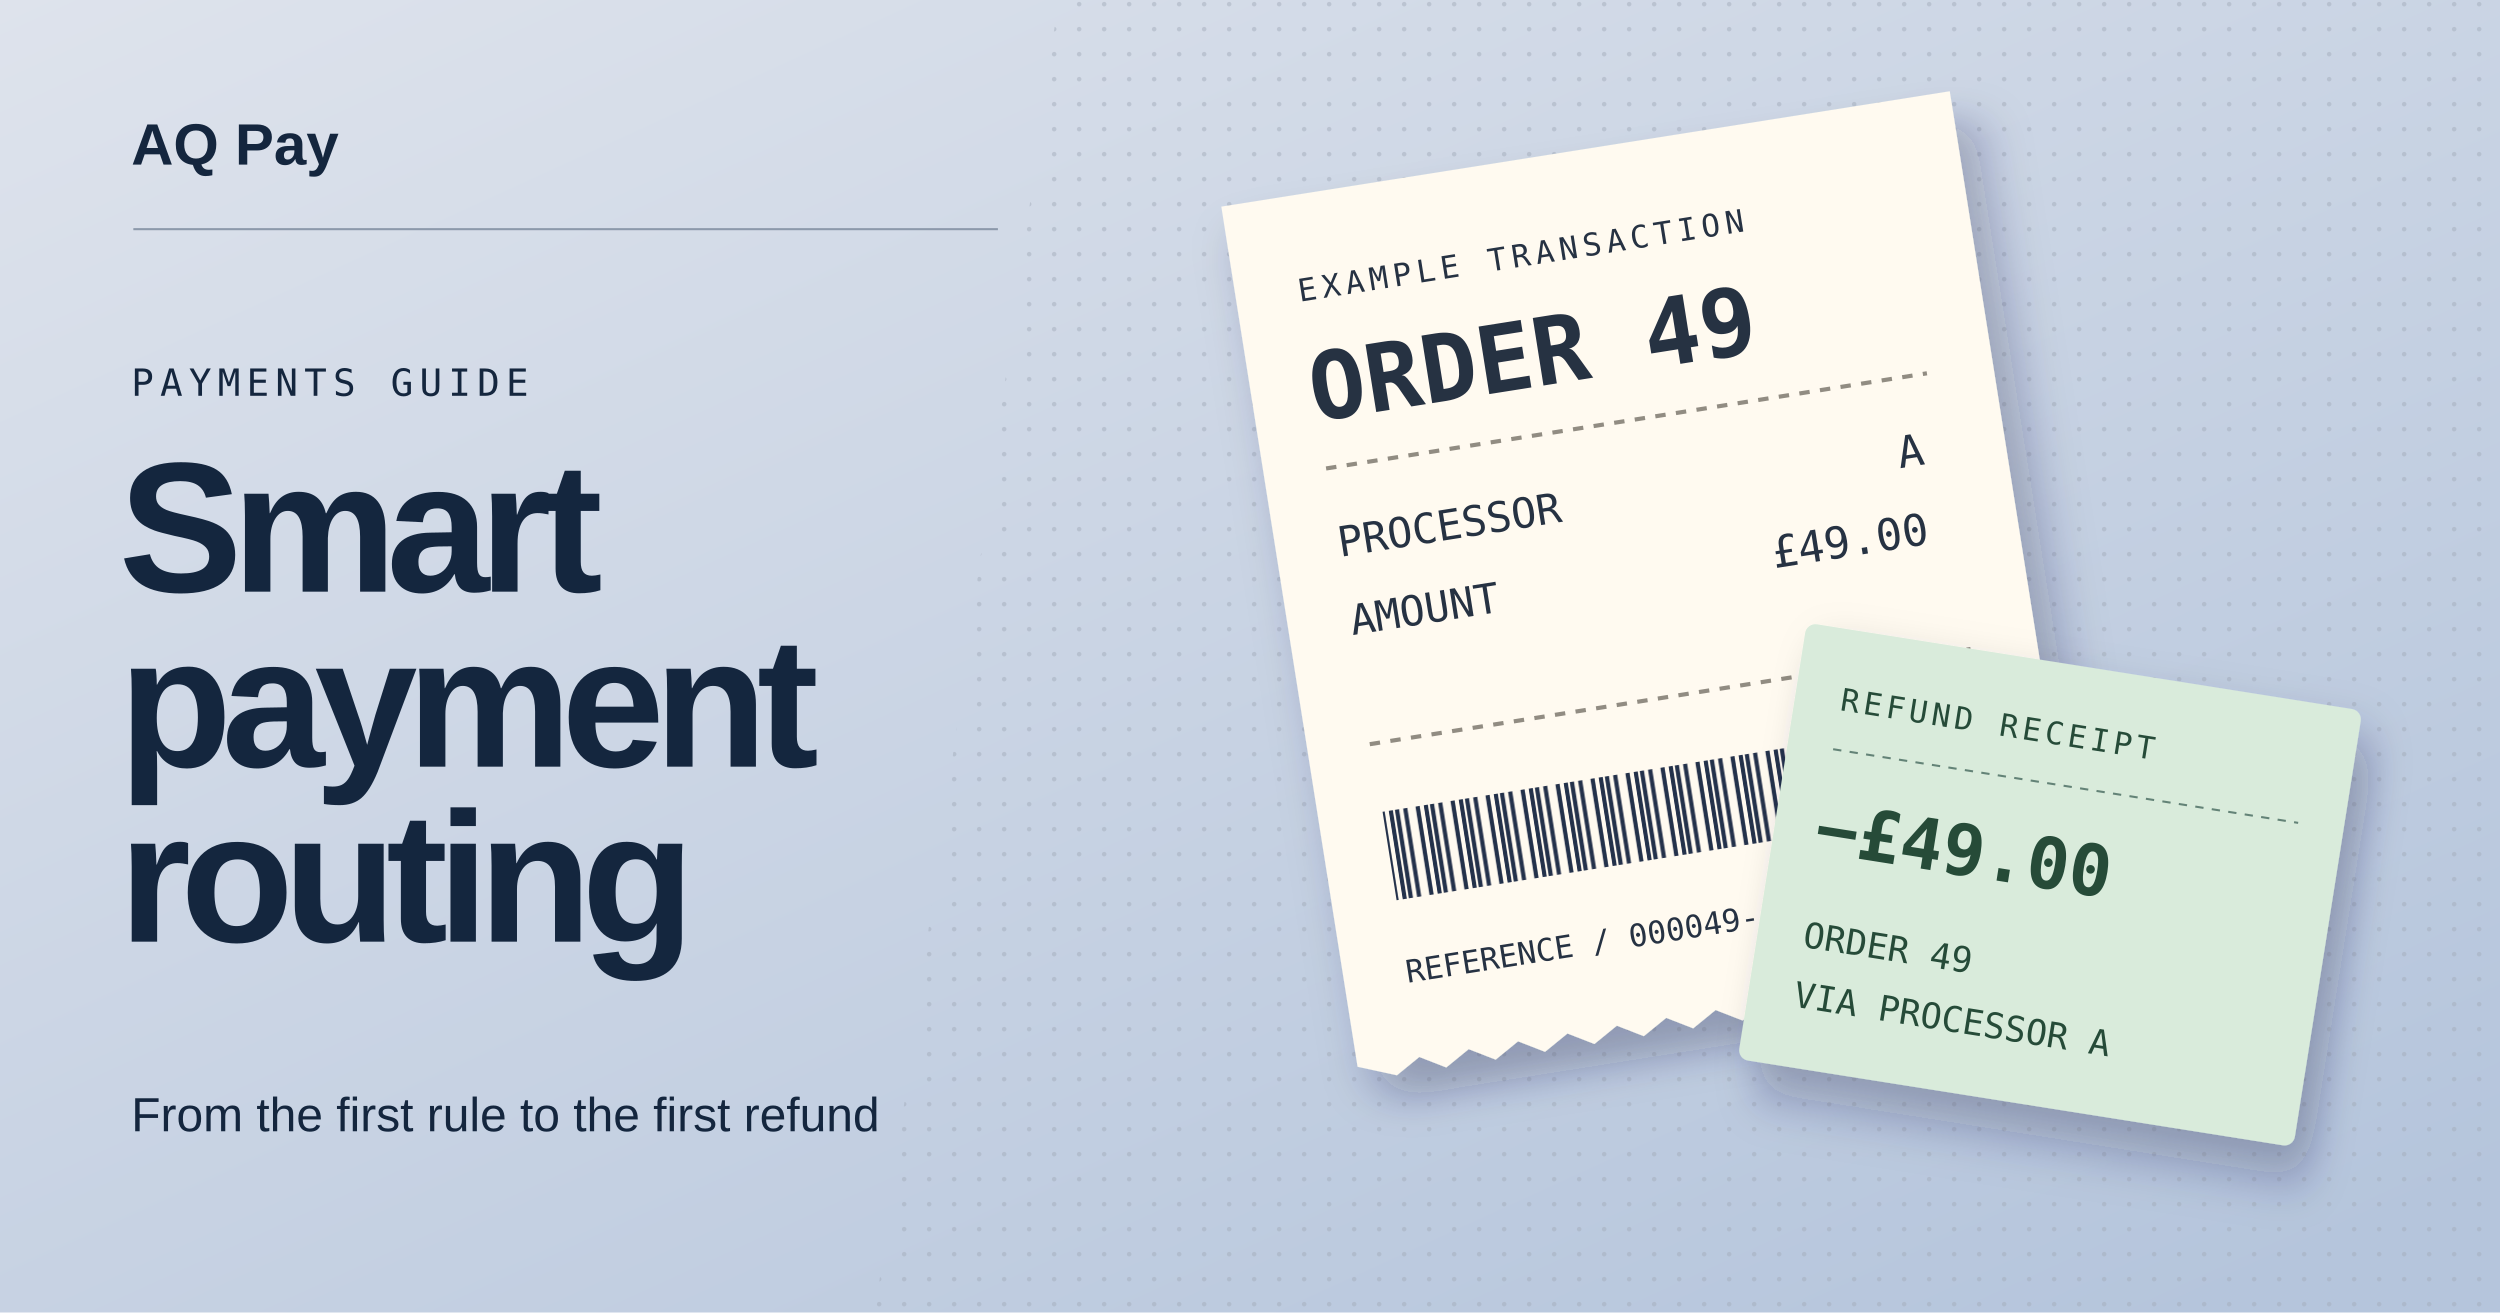
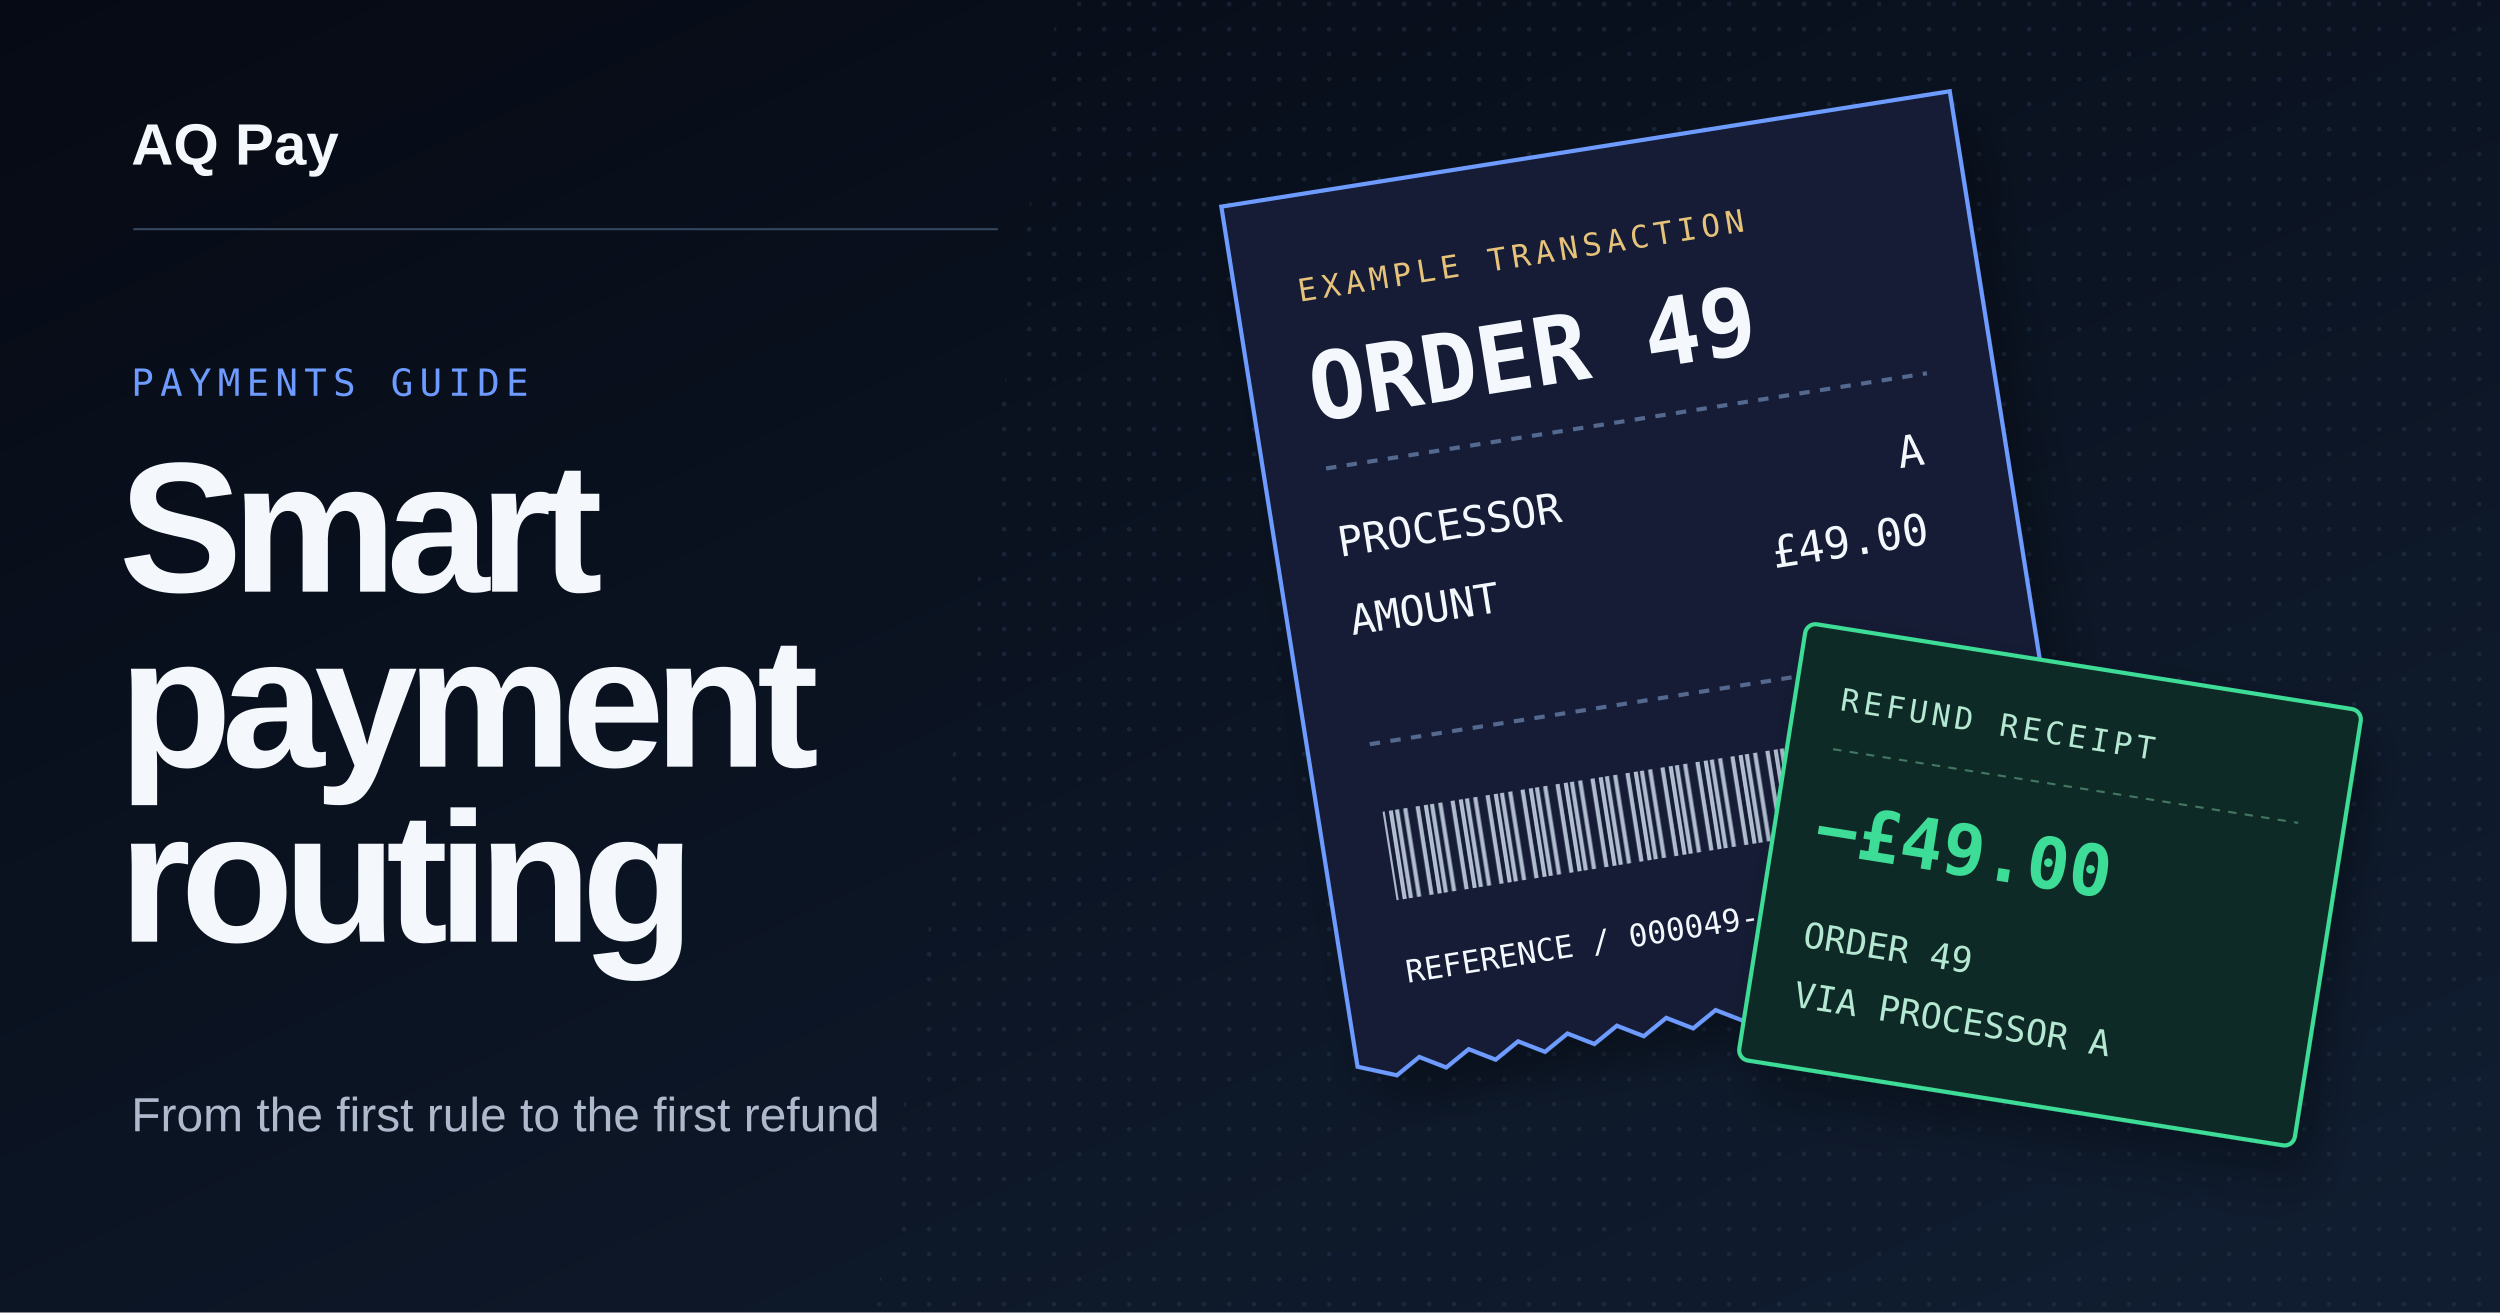
<svg xmlns="http://www.w3.org/2000/svg" viewBox="0 0 1200 630" width="1200" height="630">
  <defs>
    <pattern id="dots" width="12" height="12" patternUnits="userSpaceOnUse">
-       <circle cx="2" cy="2" r="1.1" fill="#a4adbb" />
+       <circle cx="2" cy="2" r="1.1" fill="#25364e" />
    </pattern>
    <linearGradient id="desk" x2=".88" y2="1">
-       <stop stop-color="#dee3ec" />
-       <stop offset="1" stop-color="#b5c5dc" />
+       <stop stop-color="#060A14" />
+       <stop offset="1" stop-color="#101d30" />
    </linearGradient>
    <filter id="shadow" x="-45%" y="-35%" width="210%" height="205%">
-       <feDropShadow dx="9" dy="14" stdDeviation="11" flood-color="#182b49" flood-opacity=".30" />
+       <feDropShadow dx="9" dy="14" stdDeviation="11" flood-color="#02050b" flood-opacity=".30" />
    </filter>
    <pattern id="barcode" width="17" height="33" patternUnits="userSpaceOnUse">
-       <path d="M1 0v33m3-33v33m4-33v33m6-33v33" stroke="#24304a" stroke-width="2" />
+       <path d="M1 0v33m3-33v33m4-33v33m6-33v33" stroke="#AEB9CC" stroke-width="2" />
    </pattern>
  </defs>
  <rect width="1200" height="630" fill="url(#desk)" />
  <path d="M508 0h692v630H420z" fill="url(#dots)" opacity=".5" />
-   <g font-family="Arial,sans-serif" fill="#14263e">
+   <g font-family="Arial,sans-serif" fill="#F4F7FC">
    <text x="63" y="79" font-size="28" font-weight="700">AQ Pay</text>
-     <path d="M64 110h415" stroke="#8c99ab" />
-     <text x="63" y="190" font-family="monospace" font-size="18" letter-spacing="3">PAYMENTS GUIDE</text>
+     <path d="M64 110h415" stroke="#35465f" />
+     <text x="63" y="190" font-family="monospace" font-size="18" letter-spacing="3" fill="#6E9BFF">PAYMENTS GUIDE</text>
    <text x="57" y="284" font-size="89" font-weight="700" letter-spacing="-5">Smart</text>
    <text x="57" y="368" font-size="89" font-weight="700" letter-spacing="-5">payment</text>
    <text x="57" y="452" font-size="89" font-weight="700" letter-spacing="-5">routing</text>
-     <text x="63" y="543" font-size="23">From the first rule to the first refund</text>
+     <text x="63" y="543" font-size="23" fill="#AEB9CC">From the first rule to the first refund</text>
  </g>
  <g transform="translate(617 70) rotate(-9 170 210)" filter="url(#shadow)">
-     <path d="M0 0h354v425l-12-7-12 7-12-7-12 7-12-7-12 7-12-7-12 7-12-7-12 7-12-7-12 7-12-7-12 7-12-7-12 7-12-7-12 7-12-7-12 7-12-7-12 7-12-7-12 7-12-7-12 7-12-7-12 7-18-7z" fill="#fffaf0" />
-     <g fill="#263143" font-family="monospace">
-       <text x="30" y="51" font-size="15" letter-spacing="2.5">EXAMPLE TRANSACTION</text>
+     <path d="M0 0h354v425l-12-7-12 7-12-7-12 7-12-7-12 7-12-7-12 7-12-7-12 7-12-7-12 7-12-7-12 7-12-7-12 7-12-7-12 7-12-7-12 7-12-7-12 7-12-7-12 7-12-7-12 7-12-7-12 7-18-7z" fill="#131D36" stroke="#6E9BFF" stroke-width="2" />
+     <g fill="#F4F7FC" font-family="monospace">
+       <text x="30" y="51" font-size="15" letter-spacing="2.5" fill="#E6C27A">EXAMPLE TRANSACTION</text>
      <text x="28" y="109" font-size="45" font-weight="bold">ORDER 49</text>
-       <path d="M30 132h292m-292 134h292" stroke="#918c82" stroke-width="2" stroke-dasharray="5 5" />
+       <path d="M30 132h292m-292 134h292" stroke="#54678d" stroke-width="2" stroke-dasharray="5 5" />
      <text x="30" y="175" font-size="20">PROCESSOR</text>
      <text x="302" y="175" font-size="21">A</text>
      <text x="30" y="213" font-size="20">AMOUNT</text>
      <text x="235" y="213" font-size="21">£49.00</text>
      <rect x="31" y="299" width="230" height="43" fill="url(#barcode)" />
      <text x="30" y="382" font-size="15">REFERENCE / 000049-A</text>
    </g>
  </g>
  <g transform="translate(850 318) rotate(9 130 100)" filter="url(#shadow)">
-     <rect width="270" height="212" rx="5" fill="#d9ebdb" />
-     <g fill="#254b39" font-family="monospace">
+     <rect width="270" height="212" rx="5" fill="#112a25" stroke="#3DDC97" stroke-width="2" />
+     <g fill="#b4e8d3" font-family="monospace">
      <text x="22" y="39" font-size="15" letter-spacing="2">REFUND RECEIPT</text>
-       <path d="M22 58h226" stroke="#648377" stroke-dasharray="4 4" />
-       <text x="20" y="108" font-size="34" font-weight="700">−£49.00</text>
+       <path d="M22 58h226" stroke="#427862" stroke-dasharray="4 4" />
+       <text x="20" y="108" font-size="34" font-weight="700" fill="#3DDC97">−£49.00</text>
      <text x="22" y="154" font-size="17">ORDER 49</text>
      <text x="22" y="183" font-size="17">VIA PROCESSOR A</text>
    </g>
  </g>
</svg>
